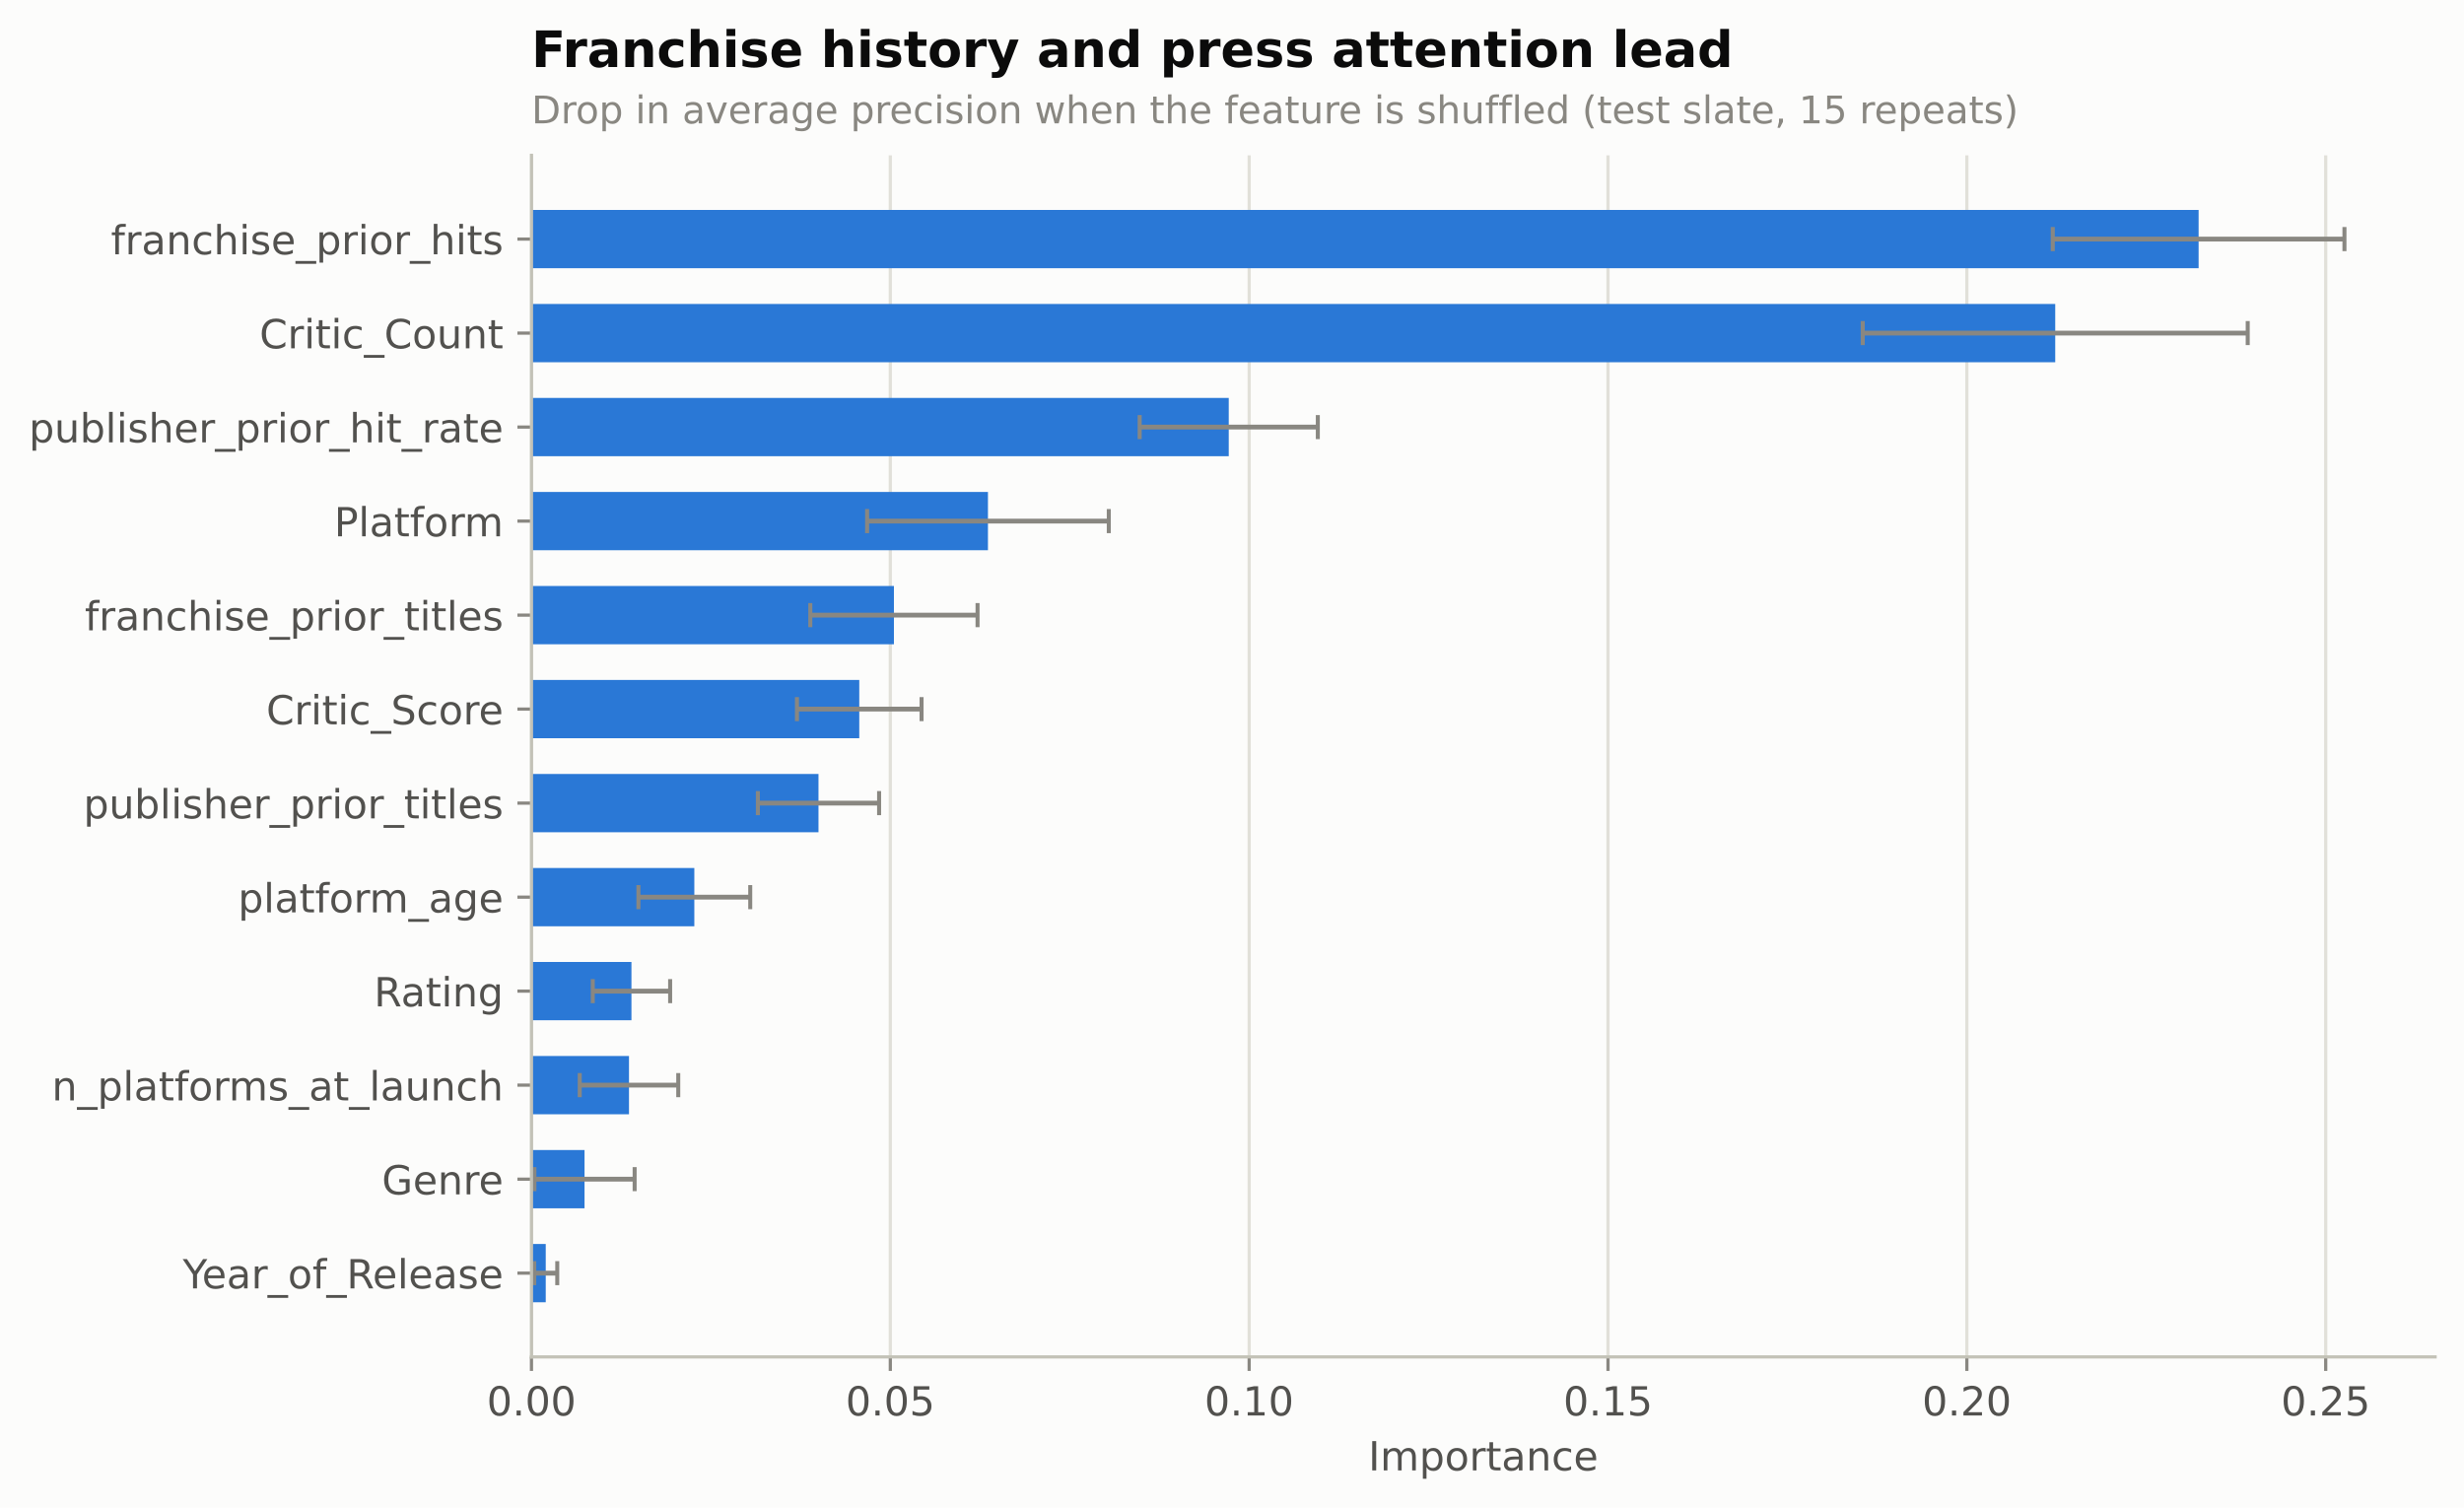
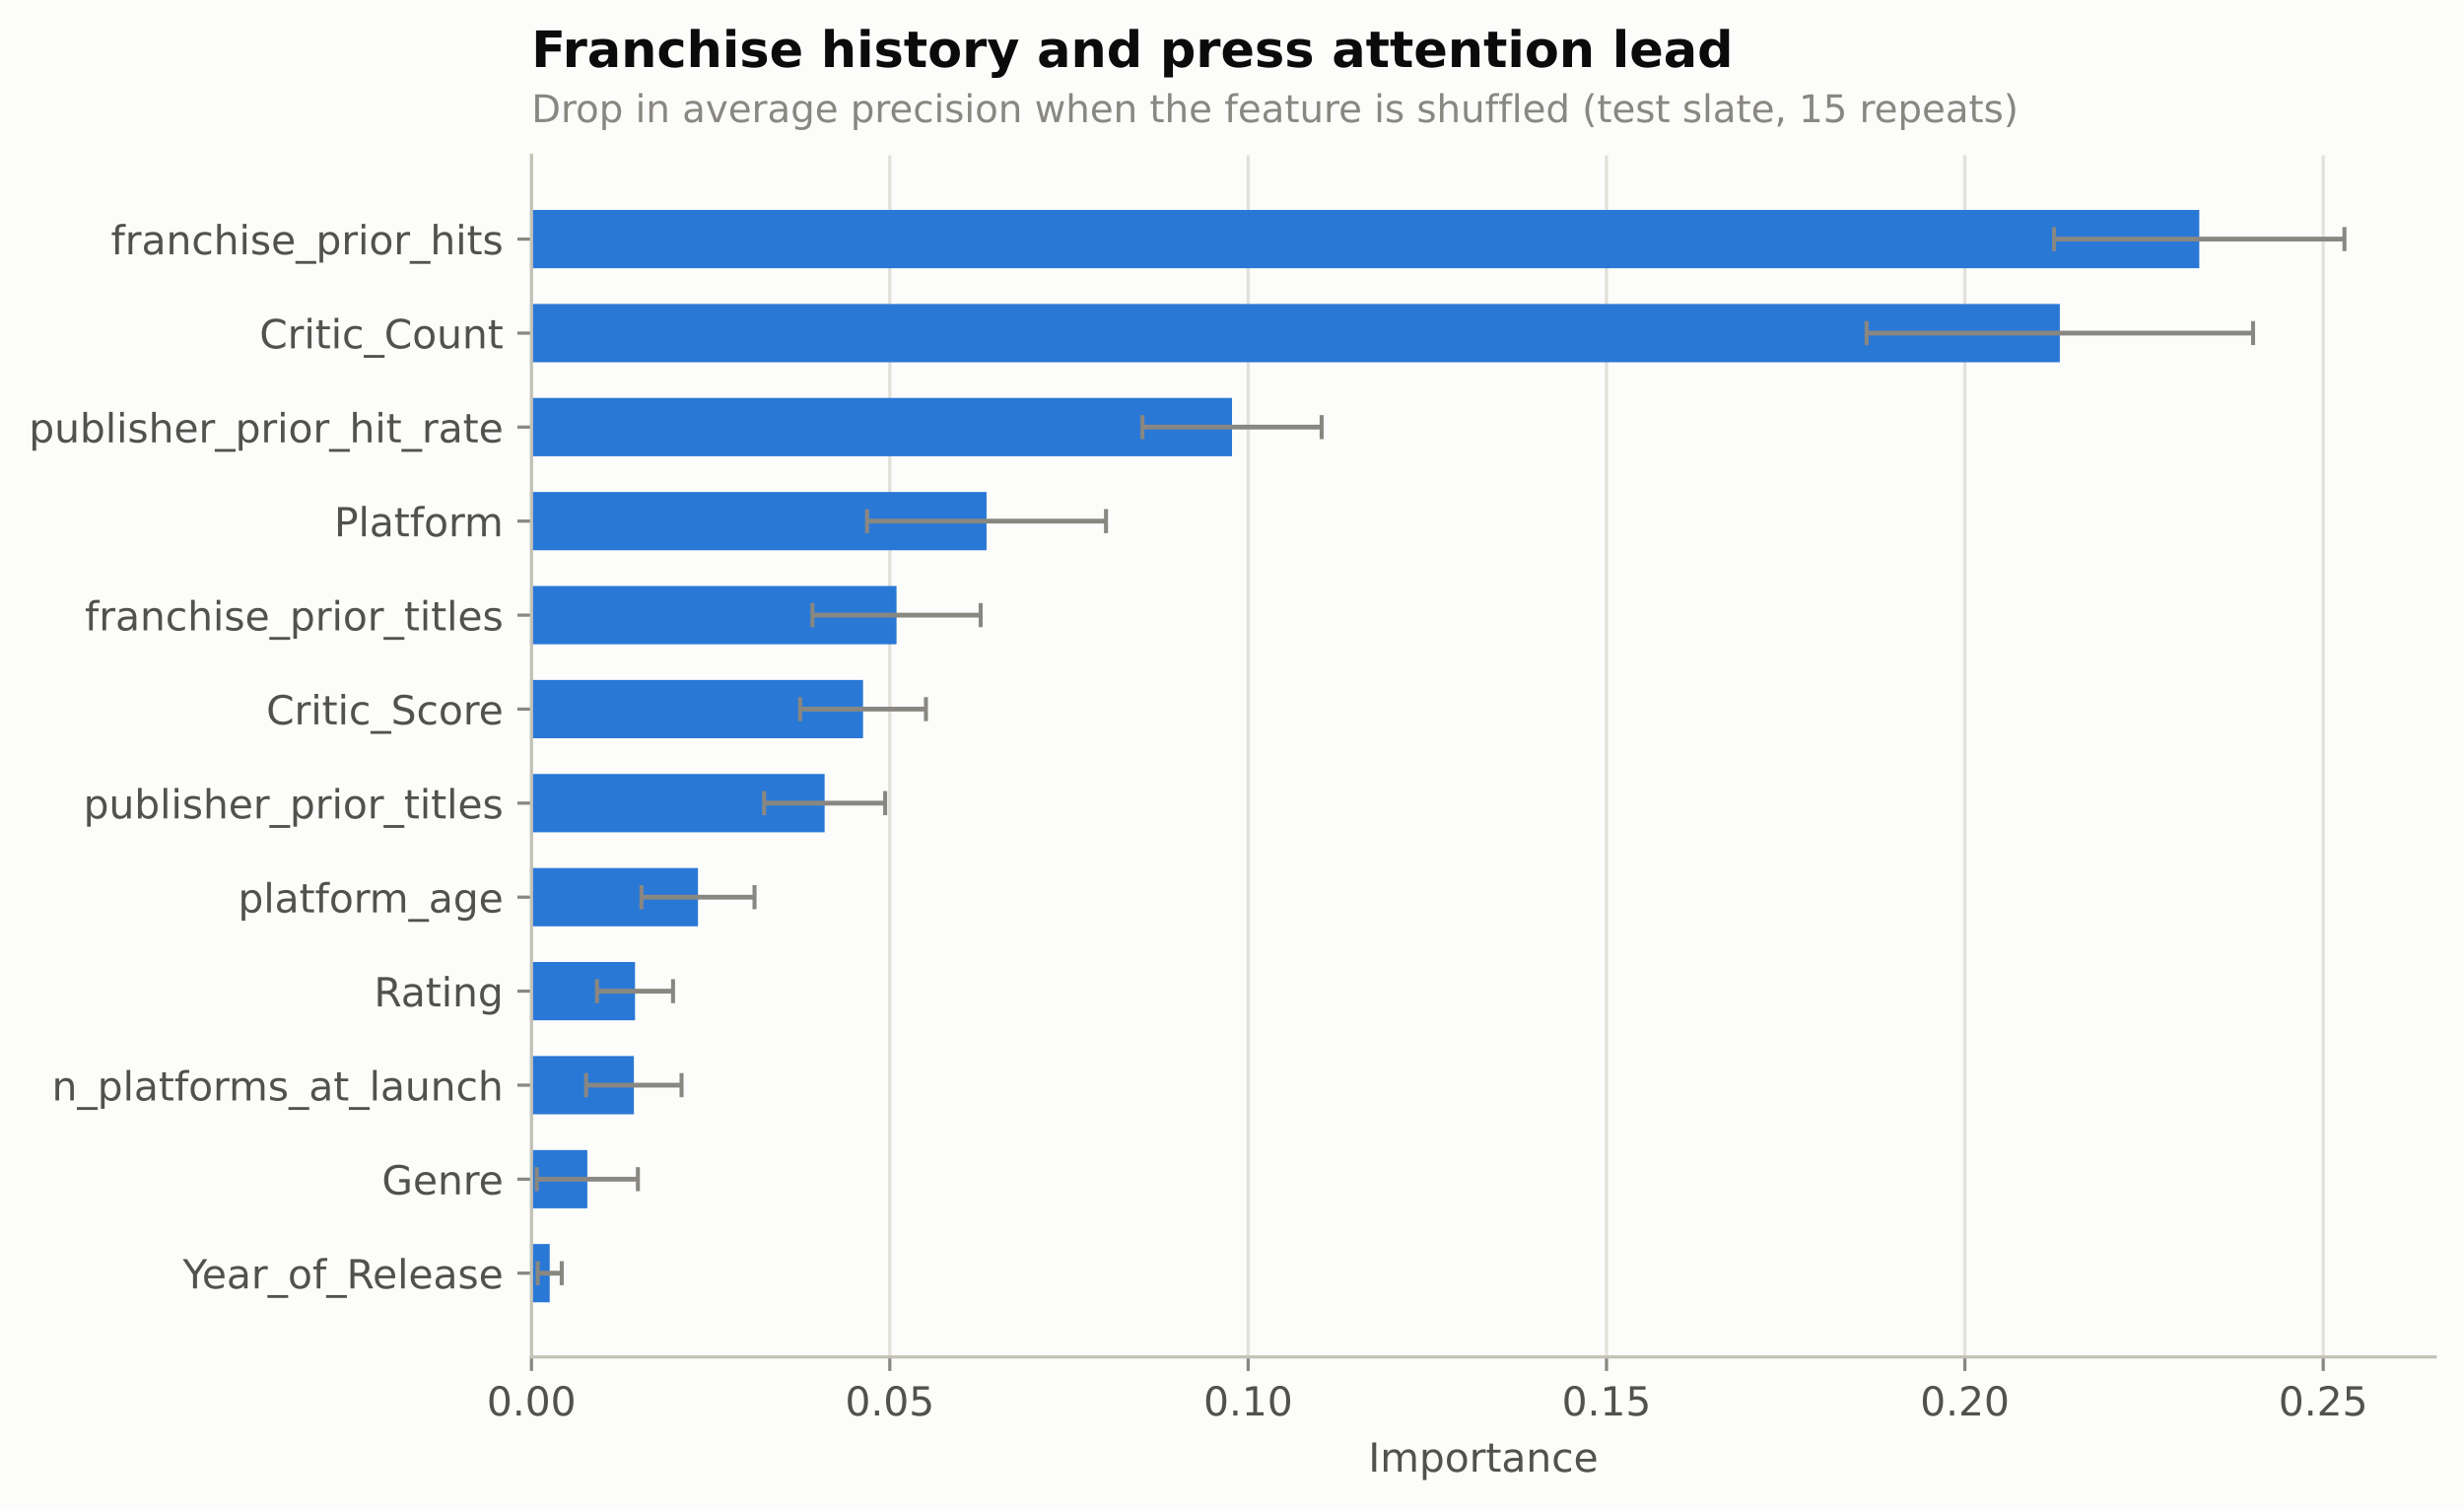
- <svg xmlns="http://www.w3.org/2000/svg" xmlns:xlink="http://www.w3.org/1999/xlink" width="613.917pt" height="375.63pt" viewBox="0 0 613.917 375.63" version="1.1">
+ <svg xmlns="http://www.w3.org/2000/svg" xmlns:xlink="http://www.w3.org/1999/xlink" width="613.917pt" height="376.274pt" viewBox="0 0 613.917 376.274" version="1.1">
  <defs>
    <style type="text/css">*{stroke-linejoin: round; stroke-linecap: butt}</style>
  </defs>
  <g id="figure_1">
    <g id="patch_1">
-       <path d="M 0 375.63  L 613.917 375.63  L 613.917 0  L 0 0  z " style="fill: #fcfcfb" />
+       <path d="M 0 376.274  L 613.917 376.274  L 613.917 0  L 0 0  z " style="fill: #fcfcfb" />
    </g>
    <g id="axes_1">
      <g id="patch_2">
        <path d="M 132.417 338.074  L 606.717 338.074  L 606.717 38.698  L 132.417 38.698  z " style="fill: #fcfcfb" />
      </g>
      <g id="matplotlib.axis_1">
        <g id="xtick_1">
          <g id="line2d_1">
-             <path d="M 132.417 338.074  L 132.417 38.698  " clip-path="url(#pbf396896ea)" style="fill: none; stroke: #e1e0d9; stroke-width: 0.8; stroke-linecap: round" />
+             <path d="M 132.417 338.074  L 132.417 38.698  " clip-path="url(#p710c694b45)" style="fill: none; stroke: #e1e0d9; stroke-width: 0.8; stroke-linecap: round" />
          </g>
          <g id="line2d_2">
            <defs>
-               <path id="m7307a17aa8" d="M 0 0  L 0 3.5  " style="stroke: #898781; stroke-width: 0.8" />
+               <path id="m9f4187cf02" d="M 0 0  L 0 3.5  " style="stroke: #898781; stroke-width: 0.8" />
            </defs>
            <g>
-               <use xlink:href="#m7307a17aa8" x="132.417" y="338.074" style="fill: #898781; stroke: #898781; stroke-width: 0.8" />
+               <use xlink:href="#m9f4187cf02" x="132.417" y="338.074" style="fill: #898781; stroke: #898781; stroke-width: 0.8" />
            </g>
          </g>
          <g id="text_1">
-             <text style="font-size: 10px; font-family: 'DejaVu Sans', 'Helvetica', 'Arial', sans-serif; text-anchor: middle; fill: #52514e" x="132.417" y="352.672" transform="rotate(-0 132.4172 352.6725)">0.00</text>
+             <text style="font-size: 10px; font-family: 'DejaVu Sans', 'Helvetica', 'Arial', sans-serif; text-anchor: middle; fill: #52514e" x="132.417" y="352.672" transform="rotate(-0 132.4172 352.6717)">0.00</text>
          </g>
        </g>
        <g id="xtick_2">
          <g id="line2d_3">
-             <path d="M 221.826 338.074  L 221.826 38.698  " clip-path="url(#pbf396896ea)" style="fill: none; stroke: #e1e0d9; stroke-width: 0.8; stroke-linecap: round" />
+             <path d="M 221.702 338.074  L 221.702 38.698  " clip-path="url(#p710c694b45)" style="fill: none; stroke: #e1e0d9; stroke-width: 0.8; stroke-linecap: round" />
          </g>
          <g id="line2d_4">
            <g>
-               <use xlink:href="#m7307a17aa8" x="221.826" y="338.074" style="fill: #898781; stroke: #898781; stroke-width: 0.8" />
+               <use xlink:href="#m9f4187cf02" x="221.702" y="338.074" style="fill: #898781; stroke: #898781; stroke-width: 0.8" />
            </g>
          </g>
          <g id="text_2">
-             <text style="font-size: 10px; font-family: 'DejaVu Sans', 'Helvetica', 'Arial', sans-serif; text-anchor: middle; fill: #52514e" x="221.826" y="352.672" transform="rotate(-0 221.826 352.6725)">0.05</text>
+             <text style="font-size: 10px; font-family: 'DejaVu Sans', 'Helvetica', 'Arial', sans-serif; text-anchor: middle; fill: #52514e" x="221.702" y="352.672" transform="rotate(-0 221.7016 352.6717)">0.05</text>
          </g>
        </g>
        <g id="xtick_3">
          <g id="line2d_5">
-             <path d="M 311.235 338.074  L 311.235 38.698  " clip-path="url(#pbf396896ea)" style="fill: none; stroke: #e1e0d9; stroke-width: 0.8; stroke-linecap: round" />
+             <path d="M 310.986 338.074  L 310.986 38.698  " clip-path="url(#p710c694b45)" style="fill: none; stroke: #e1e0d9; stroke-width: 0.8; stroke-linecap: round" />
          </g>
          <g id="line2d_6">
            <g>
-               <use xlink:href="#m7307a17aa8" x="311.235" y="338.074" style="fill: #898781; stroke: #898781; stroke-width: 0.8" />
+               <use xlink:href="#m9f4187cf02" x="310.986" y="338.074" style="fill: #898781; stroke: #898781; stroke-width: 0.8" />
            </g>
          </g>
          <g id="text_3">
-             <text style="font-size: 10px; font-family: 'DejaVu Sans', 'Helvetica', 'Arial', sans-serif; text-anchor: middle; fill: #52514e" x="311.235" y="352.672" transform="rotate(-0 311.2348 352.6725)">0.10</text>
+             <text style="font-size: 10px; font-family: 'DejaVu Sans', 'Helvetica', 'Arial', sans-serif; text-anchor: middle; fill: #52514e" x="310.986" y="352.672" transform="rotate(-0 310.9861 352.6717)">0.10</text>
          </g>
        </g>
        <g id="xtick_4">
          <g id="line2d_7">
-             <path d="M 400.644 338.074  L 400.644 38.698  " clip-path="url(#pbf396896ea)" style="fill: none; stroke: #e1e0d9; stroke-width: 0.8; stroke-linecap: round" />
+             <path d="M 400.271 338.074  L 400.271 38.698  " clip-path="url(#p710c694b45)" style="fill: none; stroke: #e1e0d9; stroke-width: 0.8; stroke-linecap: round" />
          </g>
          <g id="line2d_8">
            <g>
-               <use xlink:href="#m7307a17aa8" x="400.644" y="338.074" style="fill: #898781; stroke: #898781; stroke-width: 0.8" />
+               <use xlink:href="#m9f4187cf02" x="400.271" y="338.074" style="fill: #898781; stroke: #898781; stroke-width: 0.8" />
            </g>
          </g>
          <g id="text_4">
-             <text style="font-size: 10px; font-family: 'DejaVu Sans', 'Helvetica', 'Arial', sans-serif; text-anchor: middle; fill: #52514e" x="400.644" y="352.672" transform="rotate(-0 400.6436 352.6725)">0.15</text>
+             <text style="font-size: 10px; font-family: 'DejaVu Sans', 'Helvetica', 'Arial', sans-serif; text-anchor: middle; fill: #52514e" x="400.271" y="352.672" transform="rotate(-0 400.2706 352.6717)">0.15</text>
          </g>
        </g>
        <g id="xtick_5">
          <g id="line2d_9">
-             <path d="M 490.052 338.074  L 490.052 38.698  " clip-path="url(#pbf396896ea)" style="fill: none; stroke: #e1e0d9; stroke-width: 0.8; stroke-linecap: round" />
+             <path d="M 489.555 338.074  L 489.555 38.698  " clip-path="url(#p710c694b45)" style="fill: none; stroke: #e1e0d9; stroke-width: 0.8; stroke-linecap: round" />
          </g>
          <g id="line2d_10">
            <g>
-               <use xlink:href="#m7307a17aa8" x="490.052" y="338.074" style="fill: #898781; stroke: #898781; stroke-width: 0.8" />
+               <use xlink:href="#m9f4187cf02" x="489.555" y="338.074" style="fill: #898781; stroke: #898781; stroke-width: 0.8" />
            </g>
          </g>
          <g id="text_5">
-             <text style="font-size: 10px; font-family: 'DejaVu Sans', 'Helvetica', 'Arial', sans-serif; text-anchor: middle; fill: #52514e" x="490.052" y="352.672" transform="rotate(-0 490.0524 352.6725)">0.20</text>
+             <text style="font-size: 10px; font-family: 'DejaVu Sans', 'Helvetica', 'Arial', sans-serif; text-anchor: middle; fill: #52514e" x="489.555" y="352.672" transform="rotate(-0 489.555 352.6717)">0.20</text>
          </g>
        </g>
        <g id="xtick_6">
          <g id="line2d_11">
-             <path d="M 579.461 338.074  L 579.461 38.698  " clip-path="url(#pbf396896ea)" style="fill: none; stroke: #e1e0d9; stroke-width: 0.8; stroke-linecap: round" />
+             <path d="M 578.839 338.074  L 578.839 38.698  " clip-path="url(#p710c694b45)" style="fill: none; stroke: #e1e0d9; stroke-width: 0.8; stroke-linecap: round" />
          </g>
          <g id="line2d_12">
            <g>
-               <use xlink:href="#m7307a17aa8" x="579.461" y="338.074" style="fill: #898781; stroke: #898781; stroke-width: 0.8" />
+               <use xlink:href="#m9f4187cf02" x="578.839" y="338.074" style="fill: #898781; stroke: #898781; stroke-width: 0.8" />
            </g>
          </g>
          <g id="text_6">
-             <text style="font-size: 10px; font-family: 'DejaVu Sans', 'Helvetica', 'Arial', sans-serif; text-anchor: middle; fill: #52514e" x="579.461" y="352.672" transform="rotate(-0 579.4612 352.6725)">0.25</text>
+             <text style="font-size: 10px; font-family: 'DejaVu Sans', 'Helvetica', 'Arial', sans-serif; text-anchor: middle; fill: #52514e" x="578.839" y="352.672" transform="rotate(-0 578.8395 352.6717)">0.25</text>
          </g>
        </g>
        <g id="text_7">
-           <text style="font-size: 10px; font-family: 'DejaVu Sans', 'Helvetica', 'Arial', sans-serif; text-anchor: middle; fill: #52514e" x="369.567" y="366.351" transform="rotate(-0 369.5672 366.3506)">Importance</text>
+           <text style="font-size: 10px; font-family: 'DejaVu Sans', 'Helvetica', 'Arial', sans-serif; text-anchor: middle; fill: #52514e" x="369.567" y="366.672" transform="rotate(-0 369.5672 366.6717)">Importance</text>
        </g>
      </g>
      <g id="matplotlib.axis_2">
        <g id="ytick_1">
          <g id="line2d_13">
            <defs>
-               <path id="me6105ad805" d="M 0 0  L -3.5 0  " style="stroke: #898781; stroke-width: 0.8" />
+               <path id="m5b2f449da0" d="M 0 0  L -3.5 0  " style="stroke: #898781; stroke-width: 0.8" />
            </defs>
            <g>
-               <use xlink:href="#me6105ad805" x="132.417" y="317.205" style="fill: #898781; stroke: #898781; stroke-width: 0.8" />
+               <use xlink:href="#m5b2f449da0" x="132.417" y="317.205" style="fill: #898781; stroke: #898781; stroke-width: 0.8" />
            </g>
          </g>
          <g id="text_8">
            <text style="font-size: 10px; font-family: 'DejaVu Sans', 'Helvetica', 'Arial', sans-serif; text-anchor: end; fill: #52514e" x="125.417" y="321.005" transform="rotate(-0 125.4172 321.0045)">Year_of_Release</text>
          </g>
        </g>
        <g id="ytick_2">
          <g id="line2d_14">
            <g>
-               <use xlink:href="#me6105ad805" x="132.417" y="293.784" style="fill: #898781; stroke: #898781; stroke-width: 0.8" />
+               <use xlink:href="#m5b2f449da0" x="132.417" y="293.784" style="fill: #898781; stroke: #898781; stroke-width: 0.8" />
            </g>
          </g>
          <g id="text_9">
-             <text style="font-size: 10px; font-family: 'DejaVu Sans', 'Helvetica', 'Arial', sans-serif; text-anchor: end; fill: #52514e" x="125.417" y="297.583" transform="rotate(-0 125.4172 297.5829)">Genre</text>
+             <text style="font-size: 10px; font-family: 'DejaVu Sans', 'Helvetica', 'Arial', sans-serif; text-anchor: end; fill: #52514e" x="125.417" y="297.582" transform="rotate(-0 125.4172 297.5825)">Genre</text>
          </g>
        </g>
        <g id="ytick_3">
          <g id="line2d_15">
            <g>
-               <use xlink:href="#me6105ad805" x="132.417" y="270.362" style="fill: #898781; stroke: #898781; stroke-width: 0.8" />
+               <use xlink:href="#m5b2f449da0" x="132.417" y="270.362" style="fill: #898781; stroke: #898781; stroke-width: 0.8" />
            </g>
          </g>
          <g id="text_10">
            <text style="font-size: 10px; font-family: 'DejaVu Sans', 'Helvetica', 'Arial', sans-serif; text-anchor: end; fill: #52514e" x="125.417" y="274.161" transform="rotate(-0 125.4172 274.1612)">n_platforms_at_launch</text>
          </g>
        </g>
        <g id="ytick_4">
          <g id="line2d_16">
            <g>
-               <use xlink:href="#me6105ad805" x="132.417" y="246.94" style="fill: #898781; stroke: #898781; stroke-width: 0.8" />
+               <use xlink:href="#m5b2f449da0" x="132.417" y="246.94" style="fill: #898781; stroke: #898781; stroke-width: 0.8" />
            </g>
          </g>
          <g id="text_11">
            <text style="font-size: 10px; font-family: 'DejaVu Sans', 'Helvetica', 'Arial', sans-serif; text-anchor: end; fill: #52514e" x="125.417" y="250.739" transform="rotate(-0 125.4172 250.7395)">Rating</text>
          </g>
        </g>
        <g id="ytick_5">
          <g id="line2d_17">
            <g>
-               <use xlink:href="#me6105ad805" x="132.417" y="223.519" style="fill: #898781; stroke: #898781; stroke-width: 0.8" />
+               <use xlink:href="#m5b2f449da0" x="132.417" y="223.519" style="fill: #898781; stroke: #898781; stroke-width: 0.8" />
            </g>
          </g>
          <g id="text_12">
            <text style="font-size: 10px; font-family: 'DejaVu Sans', 'Helvetica', 'Arial', sans-serif; text-anchor: end; fill: #52514e" x="125.417" y="227.318" transform="rotate(-0 125.4172 227.3178)">platform_age</text>
          </g>
        </g>
        <g id="ytick_6">
          <g id="line2d_18">
            <g>
-               <use xlink:href="#me6105ad805" x="132.417" y="200.097" style="fill: #898781; stroke: #898781; stroke-width: 0.8" />
+               <use xlink:href="#m5b2f449da0" x="132.417" y="200.097" style="fill: #898781; stroke: #898781; stroke-width: 0.8" />
            </g>
          </g>
          <g id="text_13">
            <text style="font-size: 10px; font-family: 'DejaVu Sans', 'Helvetica', 'Arial', sans-serif; text-anchor: end; fill: #52514e" x="125.417" y="203.896" transform="rotate(-0 125.4172 203.8961)">publisher_prior_titles</text>
          </g>
        </g>
        <g id="ytick_7">
          <g id="line2d_19">
            <g>
-               <use xlink:href="#me6105ad805" x="132.417" y="176.675" style="fill: #898781; stroke: #898781; stroke-width: 0.8" />
+               <use xlink:href="#m5b2f449da0" x="132.417" y="176.675" style="fill: #898781; stroke: #898781; stroke-width: 0.8" />
            </g>
          </g>
          <g id="text_14">
            <text style="font-size: 10px; font-family: 'DejaVu Sans', 'Helvetica', 'Arial', sans-serif; text-anchor: end; fill: #52514e" x="125.417" y="180.474" transform="rotate(-0 125.4172 180.4744)">Critic_Score</text>
          </g>
        </g>
        <g id="ytick_8">
          <g id="line2d_20">
            <g>
-               <use xlink:href="#me6105ad805" x="132.417" y="153.254" style="fill: #898781; stroke: #898781; stroke-width: 0.8" />
+               <use xlink:href="#m5b2f449da0" x="132.417" y="153.254" style="fill: #898781; stroke: #898781; stroke-width: 0.8" />
            </g>
          </g>
          <g id="text_15">
            <text style="font-size: 10px; font-family: 'DejaVu Sans', 'Helvetica', 'Arial', sans-serif; text-anchor: end; fill: #52514e" x="125.417" y="157.053" transform="rotate(-0 125.4172 157.0527)">franchise_prior_titles</text>
          </g>
        </g>
        <g id="ytick_9">
          <g id="line2d_21">
            <g>
-               <use xlink:href="#me6105ad805" x="132.417" y="129.832" style="fill: #898781; stroke: #898781; stroke-width: 0.8" />
+               <use xlink:href="#m5b2f449da0" x="132.417" y="129.832" style="fill: #898781; stroke: #898781; stroke-width: 0.8" />
            </g>
          </g>
          <g id="text_16">
            <text style="font-size: 10px; font-family: 'DejaVu Sans', 'Helvetica', 'Arial', sans-serif; text-anchor: end; fill: #52514e" x="125.417" y="133.631" transform="rotate(-0 125.4172 133.631)">Platform</text>
          </g>
        </g>
        <g id="ytick_10">
          <g id="line2d_22">
            <g>
-               <use xlink:href="#me6105ad805" x="132.417" y="106.41" style="fill: #898781; stroke: #898781; stroke-width: 0.8" />
+               <use xlink:href="#m5b2f449da0" x="132.417" y="106.41" style="fill: #898781; stroke: #898781; stroke-width: 0.8" />
            </g>
          </g>
          <g id="text_17">
            <text style="font-size: 10px; font-family: 'DejaVu Sans', 'Helvetica', 'Arial', sans-serif; text-anchor: end; fill: #52514e" x="125.417" y="110.209" transform="rotate(-0 125.4172 110.2094)">publisher_prior_hit_rate</text>
          </g>
        </g>
        <g id="ytick_11">
          <g id="line2d_23">
            <g>
-               <use xlink:href="#me6105ad805" x="132.417" y="82.988" style="fill: #898781; stroke: #898781; stroke-width: 0.8" />
+               <use xlink:href="#m5b2f449da0" x="132.417" y="82.988" style="fill: #898781; stroke: #898781; stroke-width: 0.8" />
            </g>
          </g>
          <g id="text_18">
            <text style="font-size: 10px; font-family: 'DejaVu Sans', 'Helvetica', 'Arial', sans-serif; text-anchor: end; fill: #52514e" x="125.417" y="86.788" transform="rotate(-0 125.4172 86.78767)">Critic_Count</text>
          </g>
        </g>
        <g id="ytick_12">
          <g id="line2d_24">
            <g>
-               <use xlink:href="#me6105ad805" x="132.417" y="59.567" style="fill: #898781; stroke: #898781; stroke-width: 0.8" />
+               <use xlink:href="#m5b2f449da0" x="132.417" y="59.567" style="fill: #898781; stroke: #898781; stroke-width: 0.8" />
            </g>
          </g>
          <g id="text_19">
            <text style="font-size: 10px; font-family: 'DejaVu Sans', 'Helvetica', 'Arial', sans-serif; text-anchor: end; fill: #52514e" x="125.417" y="63.366" transform="rotate(-0 125.4172 63.36599)">franchise_prior_hits</text>
          </g>
        </g>
      </g>
      <g id="patch_3">
-         <path d="M 132.417 324.466  L 135.974 324.466  L 135.974 309.945  L 132.417 309.945  z " clip-path="url(#pbf396896ea)" style="fill: #2a78d6" />
+         <path d="M 132.417 324.466  L 136.962 324.466  L 136.962 309.945  L 132.417 309.945  z " clip-path="url(#p710c694b45)" style="fill: #2a78d6" />
      </g>
      <g id="patch_4">
-         <path d="M 132.417 301.044  L 145.637 301.044  L 145.637 286.523  L 132.417 286.523  z " clip-path="url(#pbf396896ea)" style="fill: #2a78d6" />
+         <path d="M 132.417 301.044  L 146.339 301.044  L 146.339 286.523  L 132.417 286.523  z " clip-path="url(#p710c694b45)" style="fill: #2a78d6" />
      </g>
      <g id="patch_5">
-         <path d="M 132.417 277.623  L 156.717 277.623  L 156.717 263.101  L 132.417 263.101  z " clip-path="url(#pbf396896ea)" style="fill: #2a78d6" />
+         <path d="M 132.417 277.623  L 157.93 277.623  L 157.93 263.101  L 132.417 263.101  z " clip-path="url(#p710c694b45)" style="fill: #2a78d6" />
      </g>
      <g id="patch_6">
-         <path d="M 132.417 254.201  L 157.329 254.201  L 157.329 239.68  L 132.417 239.68  z " clip-path="url(#pbf396896ea)" style="fill: #2a78d6" />
+         <path d="M 132.417 254.201  L 158.217 254.201  L 158.217 239.68  L 132.417 239.68  z " clip-path="url(#p710c694b45)" style="fill: #2a78d6" />
      </g>
      <g id="patch_7">
-         <path d="M 132.417 230.779  L 172.994 230.779  L 172.994 216.258  L 132.417 216.258  z " clip-path="url(#pbf396896ea)" style="fill: #2a78d6" />
+         <path d="M 132.417 230.779  L 173.906 230.779  L 173.906 216.258  L 132.417 216.258  z " clip-path="url(#p710c694b45)" style="fill: #2a78d6" />
      </g>
      <g id="patch_8">
-         <path d="M 132.417 207.358  L 203.931 207.358  L 203.931 192.836  L 132.417 192.836  z " clip-path="url(#pbf396896ea)" style="fill: #2a78d6" />
+         <path d="M 132.417 207.358  L 205.462 207.358  L 205.462 192.836  L 132.417 192.836  z " clip-path="url(#p710c694b45)" style="fill: #2a78d6" />
      </g>
      <g id="patch_9">
-         <path d="M 132.417 183.936  L 214.09 183.936  L 214.09 169.414  L 132.417 169.414  z " clip-path="url(#pbf396896ea)" style="fill: #2a78d6" />
+         <path d="M 132.417 183.936  L 215.034 183.936  L 215.034 169.414  L 132.417 169.414  z " clip-path="url(#p710c694b45)" style="fill: #2a78d6" />
      </g>
      <g id="patch_10">
-         <path d="M 132.417 160.514  L 222.725 160.514  L 222.725 145.993  L 132.417 145.993  z " clip-path="url(#pbf396896ea)" style="fill: #2a78d6" />
+         <path d="M 132.417 160.514  L 223.378 160.514  L 223.378 145.993  L 132.417 145.993  z " clip-path="url(#p710c694b45)" style="fill: #2a78d6" />
      </g>
      <g id="patch_11">
-         <path d="M 132.417 137.093  L 246.153 137.093  L 246.153 122.571  L 132.417 122.571  z " clip-path="url(#pbf396896ea)" style="fill: #2a78d6" />
+         <path d="M 132.417 137.093  L 245.801 137.093  L 245.801 122.571  L 132.417 122.571  z " clip-path="url(#p710c694b45)" style="fill: #2a78d6" />
      </g>
      <g id="patch_12">
-         <path d="M 132.417 113.671  L 306.148 113.671  L 306.148 99.149  L 132.417 99.149  z " clip-path="url(#pbf396896ea)" style="fill: #2a78d6" />
+         <path d="M 132.417 113.671  L 306.962 113.671  L 306.962 99.149  L 132.417 99.149  z " clip-path="url(#p710c694b45)" style="fill: #2a78d6" />
      </g>
      <g id="patch_13">
-         <path d="M 132.417 90.249  L 512.071 90.249  L 512.071 75.728  L 132.417 75.728  z " clip-path="url(#pbf396896ea)" style="fill: #2a78d6" />
+         <path d="M 132.417 90.249  L 513.215 90.249  L 513.215 75.728  L 132.417 75.728  z " clip-path="url(#p710c694b45)" style="fill: #2a78d6" />
      </g>
      <g id="patch_14">
-         <path d="M 132.417 66.827  L 547.795 66.827  L 547.795 52.306  L 132.417 52.306  z " clip-path="url(#pbf396896ea)" style="fill: #2a78d6" />
+         <path d="M 132.417 66.827  L 547.957 66.827  L 547.957 52.306  L 132.417 52.306  z " clip-path="url(#p710c694b45)" style="fill: #2a78d6" />
      </g>
      <g id="LineCollection_1">
-         <path d="M 133.106 317.205  L 138.842 317.205  " clip-path="url(#pbf396896ea)" style="fill: none; stroke: #898781; stroke-width: 1.2" />
-         <path d="M 133.151 293.784  L 158.123 293.784  " clip-path="url(#pbf396896ea)" style="fill: none; stroke: #898781; stroke-width: 1.2" />
-         <path d="M 144.445 270.362  L 168.989 270.362  " clip-path="url(#pbf396896ea)" style="fill: none; stroke: #898781; stroke-width: 1.2" />
-         <path d="M 147.69 246.94  L 166.969 246.94  " clip-path="url(#pbf396896ea)" style="fill: none; stroke: #898781; stroke-width: 1.2" />
-         <path d="M 159.065 223.519  L 186.923 223.519  " clip-path="url(#pbf396896ea)" style="fill: none; stroke: #898781; stroke-width: 1.2" />
-         <path d="M 188.83 200.097  L 219.033 200.097  " clip-path="url(#pbf396896ea)" style="fill: none; stroke: #898781; stroke-width: 1.2" />
-         <path d="M 198.568 176.675  L 229.612 176.675  " clip-path="url(#pbf396896ea)" style="fill: none; stroke: #898781; stroke-width: 1.2" />
-         <path d="M 201.89 153.254  L 243.56 153.254  " clip-path="url(#pbf396896ea)" style="fill: none; stroke: #898781; stroke-width: 1.2" />
-         <path d="M 216.046 129.832  L 276.26 129.832  " clip-path="url(#pbf396896ea)" style="fill: none; stroke: #898781; stroke-width: 1.2" />
-         <path d="M 283.957 106.41  L 328.339 106.41  " clip-path="url(#pbf396896ea)" style="fill: none; stroke: #898781; stroke-width: 1.2" />
-         <path d="M 464.113 82.988  L 560.029 82.988  " clip-path="url(#pbf396896ea)" style="fill: none; stroke: #898781; stroke-width: 1.2" />
-         <path d="M 511.459 59.567  L 584.131 59.567  " clip-path="url(#pbf396896ea)" style="fill: none; stroke: #898781; stroke-width: 1.2" />
+         <path d="M 133.962 317.205  L 139.962 317.205  " clip-path="url(#p710c694b45)" style="fill: none; stroke: #898781; stroke-width: 1.2" />
+         <path d="M 133.745 293.784  L 158.934 293.784  " clip-path="url(#p710c694b45)" style="fill: none; stroke: #898781; stroke-width: 1.2" />
+         <path d="M 146.049 270.362  L 169.812 270.362  " clip-path="url(#p710c694b45)" style="fill: none; stroke: #898781; stroke-width: 1.2" />
+         <path d="M 148.743 246.94  L 167.692 246.94  " clip-path="url(#p710c694b45)" style="fill: none; stroke: #898781; stroke-width: 1.2" />
+         <path d="M 159.817 223.519  L 187.995 223.519  " clip-path="url(#p710c694b45)" style="fill: none; stroke: #898781; stroke-width: 1.2" />
+         <path d="M 190.383 200.097  L 220.541 200.097  " clip-path="url(#p710c694b45)" style="fill: none; stroke: #898781; stroke-width: 1.2" />
+         <path d="M 199.363 176.675  L 230.705 176.675  " clip-path="url(#p710c694b45)" style="fill: none; stroke: #898781; stroke-width: 1.2" />
+         <path d="M 202.423 153.254  L 244.333 153.254  " clip-path="url(#p710c694b45)" style="fill: none; stroke: #898781; stroke-width: 1.2" />
+         <path d="M 216.034 129.832  L 275.568 129.832  " clip-path="url(#p710c694b45)" style="fill: none; stroke: #898781; stroke-width: 1.2" />
+         <path d="M 284.635 106.41  L 329.288 106.41  " clip-path="url(#p710c694b45)" style="fill: none; stroke: #898781; stroke-width: 1.2" />
+         <path d="M 465.068 82.988  L 561.362 82.988  " clip-path="url(#p710c694b45)" style="fill: none; stroke: #898781; stroke-width: 1.2" />
+         <path d="M 511.783 59.567  L 584.131 59.567  " clip-path="url(#p710c694b45)" style="fill: none; stroke: #898781; stroke-width: 1.2" />
      </g>
      <g id="line2d_25">
        <defs>
-           <path id="m3a6dc01ddd" d="M 0 3  L 0 -3  " style="stroke: #898781" />
+           <path id="m7e188286b1" d="M 0 3  L 0 -3  " style="stroke: #898781" />
        </defs>
-         <g clip-path="url(#pbf396896ea)">
-           <use xlink:href="#m3a6dc01ddd" x="133.106" y="317.205" style="fill: #2a78d6; stroke: #898781" />
-           <use xlink:href="#m3a6dc01ddd" x="133.151" y="293.784" style="fill: #2a78d6; stroke: #898781" />
-           <use xlink:href="#m3a6dc01ddd" x="144.445" y="270.362" style="fill: #2a78d6; stroke: #898781" />
-           <use xlink:href="#m3a6dc01ddd" x="147.69" y="246.94" style="fill: #2a78d6; stroke: #898781" />
-           <use xlink:href="#m3a6dc01ddd" x="159.065" y="223.519" style="fill: #2a78d6; stroke: #898781" />
-           <use xlink:href="#m3a6dc01ddd" x="188.83" y="200.097" style="fill: #2a78d6; stroke: #898781" />
-           <use xlink:href="#m3a6dc01ddd" x="198.568" y="176.675" style="fill: #2a78d6; stroke: #898781" />
-           <use xlink:href="#m3a6dc01ddd" x="201.89" y="153.254" style="fill: #2a78d6; stroke: #898781" />
-           <use xlink:href="#m3a6dc01ddd" x="216.046" y="129.832" style="fill: #2a78d6; stroke: #898781" />
-           <use xlink:href="#m3a6dc01ddd" x="283.957" y="106.41" style="fill: #2a78d6; stroke: #898781" />
-           <use xlink:href="#m3a6dc01ddd" x="464.113" y="82.988" style="fill: #2a78d6; stroke: #898781" />
-           <use xlink:href="#m3a6dc01ddd" x="511.459" y="59.567" style="fill: #2a78d6; stroke: #898781" />
+         <g clip-path="url(#p710c694b45)">
+           <use xlink:href="#m7e188286b1" x="133.962" y="317.205" style="fill: #2a78d6; stroke: #898781" />
+           <use xlink:href="#m7e188286b1" x="133.745" y="293.784" style="fill: #2a78d6; stroke: #898781" />
+           <use xlink:href="#m7e188286b1" x="146.049" y="270.362" style="fill: #2a78d6; stroke: #898781" />
+           <use xlink:href="#m7e188286b1" x="148.743" y="246.94" style="fill: #2a78d6; stroke: #898781" />
+           <use xlink:href="#m7e188286b1" x="159.817" y="223.519" style="fill: #2a78d6; stroke: #898781" />
+           <use xlink:href="#m7e188286b1" x="190.383" y="200.097" style="fill: #2a78d6; stroke: #898781" />
+           <use xlink:href="#m7e188286b1" x="199.363" y="176.675" style="fill: #2a78d6; stroke: #898781" />
+           <use xlink:href="#m7e188286b1" x="202.423" y="153.254" style="fill: #2a78d6; stroke: #898781" />
+           <use xlink:href="#m7e188286b1" x="216.034" y="129.832" style="fill: #2a78d6; stroke: #898781" />
+           <use xlink:href="#m7e188286b1" x="284.635" y="106.41" style="fill: #2a78d6; stroke: #898781" />
+           <use xlink:href="#m7e188286b1" x="465.068" y="82.988" style="fill: #2a78d6; stroke: #898781" />
+           <use xlink:href="#m7e188286b1" x="511.783" y="59.567" style="fill: #2a78d6; stroke: #898781" />
        </g>
      </g>
      <g id="line2d_26">
-         <g clip-path="url(#pbf396896ea)">
-           <use xlink:href="#m3a6dc01ddd" x="138.842" y="317.205" style="fill: #2a78d6; stroke: #898781" />
-           <use xlink:href="#m3a6dc01ddd" x="158.123" y="293.784" style="fill: #2a78d6; stroke: #898781" />
-           <use xlink:href="#m3a6dc01ddd" x="168.989" y="270.362" style="fill: #2a78d6; stroke: #898781" />
-           <use xlink:href="#m3a6dc01ddd" x="166.969" y="246.94" style="fill: #2a78d6; stroke: #898781" />
-           <use xlink:href="#m3a6dc01ddd" x="186.923" y="223.519" style="fill: #2a78d6; stroke: #898781" />
-           <use xlink:href="#m3a6dc01ddd" x="219.033" y="200.097" style="fill: #2a78d6; stroke: #898781" />
-           <use xlink:href="#m3a6dc01ddd" x="229.612" y="176.675" style="fill: #2a78d6; stroke: #898781" />
-           <use xlink:href="#m3a6dc01ddd" x="243.56" y="153.254" style="fill: #2a78d6; stroke: #898781" />
-           <use xlink:href="#m3a6dc01ddd" x="276.26" y="129.832" style="fill: #2a78d6; stroke: #898781" />
-           <use xlink:href="#m3a6dc01ddd" x="328.339" y="106.41" style="fill: #2a78d6; stroke: #898781" />
-           <use xlink:href="#m3a6dc01ddd" x="560.029" y="82.988" style="fill: #2a78d6; stroke: #898781" />
-           <use xlink:href="#m3a6dc01ddd" x="584.131" y="59.567" style="fill: #2a78d6; stroke: #898781" />
+         <g clip-path="url(#p710c694b45)">
+           <use xlink:href="#m7e188286b1" x="139.962" y="317.205" style="fill: #2a78d6; stroke: #898781" />
+           <use xlink:href="#m7e188286b1" x="158.934" y="293.784" style="fill: #2a78d6; stroke: #898781" />
+           <use xlink:href="#m7e188286b1" x="169.812" y="270.362" style="fill: #2a78d6; stroke: #898781" />
+           <use xlink:href="#m7e188286b1" x="167.692" y="246.94" style="fill: #2a78d6; stroke: #898781" />
+           <use xlink:href="#m7e188286b1" x="187.995" y="223.519" style="fill: #2a78d6; stroke: #898781" />
+           <use xlink:href="#m7e188286b1" x="220.541" y="200.097" style="fill: #2a78d6; stroke: #898781" />
+           <use xlink:href="#m7e188286b1" x="230.705" y="176.675" style="fill: #2a78d6; stroke: #898781" />
+           <use xlink:href="#m7e188286b1" x="244.333" y="153.254" style="fill: #2a78d6; stroke: #898781" />
+           <use xlink:href="#m7e188286b1" x="275.568" y="129.832" style="fill: #2a78d6; stroke: #898781" />
+           <use xlink:href="#m7e188286b1" x="329.288" y="106.41" style="fill: #2a78d6; stroke: #898781" />
+           <use xlink:href="#m7e188286b1" x="561.362" y="82.988" style="fill: #2a78d6; stroke: #898781" />
+           <use xlink:href="#m7e188286b1" x="584.131" y="59.567" style="fill: #2a78d6; stroke: #898781" />
        </g>
      </g>
      <g id="patch_15">
        <path d="M 132.417 338.074  L 132.417 38.698  " style="fill: none; stroke: #c3c2b7; stroke-width: 0.8; stroke-linejoin: miter; stroke-linecap: square" />
      </g>
      <g id="patch_16">
        <path d="M 132.417 338.074  L 606.717 338.074  " style="fill: none; stroke: #c3c2b7; stroke-width: 0.8; stroke-linejoin: miter; stroke-linecap: square" />
      </g>
      <g id="text_20">
-         <text style="font-size: 9.5px; font-family: 'DejaVu Sans', 'Helvetica', 'Arial', sans-serif; text-anchor: start; fill: #898781" x="132.417" y="30.735" transform="rotate(-0 132.4172 30.73482)">Drop in average precision when the feature is shuffled (test slate, 15 repeats)</text>
+         <text style="font-size: 9.5px; font-family: 'DejaVu Sans', 'Helvetica', 'Arial', sans-serif; text-anchor: start; fill: #898781" x="132.417" y="30.428" transform="rotate(-0 132.4172 30.4283)">Drop in average precision when the feature is shuffled (test slate, 15 repeats)</text>
      </g>
      <g id="text_21">
        <text style="font-weight: 600; font-size: 12.5px; font-family: 'DejaVu Sans', 'Helvetica', 'Arial', sans-serif; text-anchor: start; fill: #0b0b0b" x="132.417" y="16.698" transform="rotate(-0 132.4172 16.69805)">Franchise history and press attention lead</text>
      </g>
    </g>
  </g>
  <defs>
-     <clipPath id="pbf396896ea">
+     <clipPath id="p710c694b45">
      <rect x="132.417" y="38.698" width="474.3" height="299.376" />
    </clipPath>
  </defs>
</svg>
